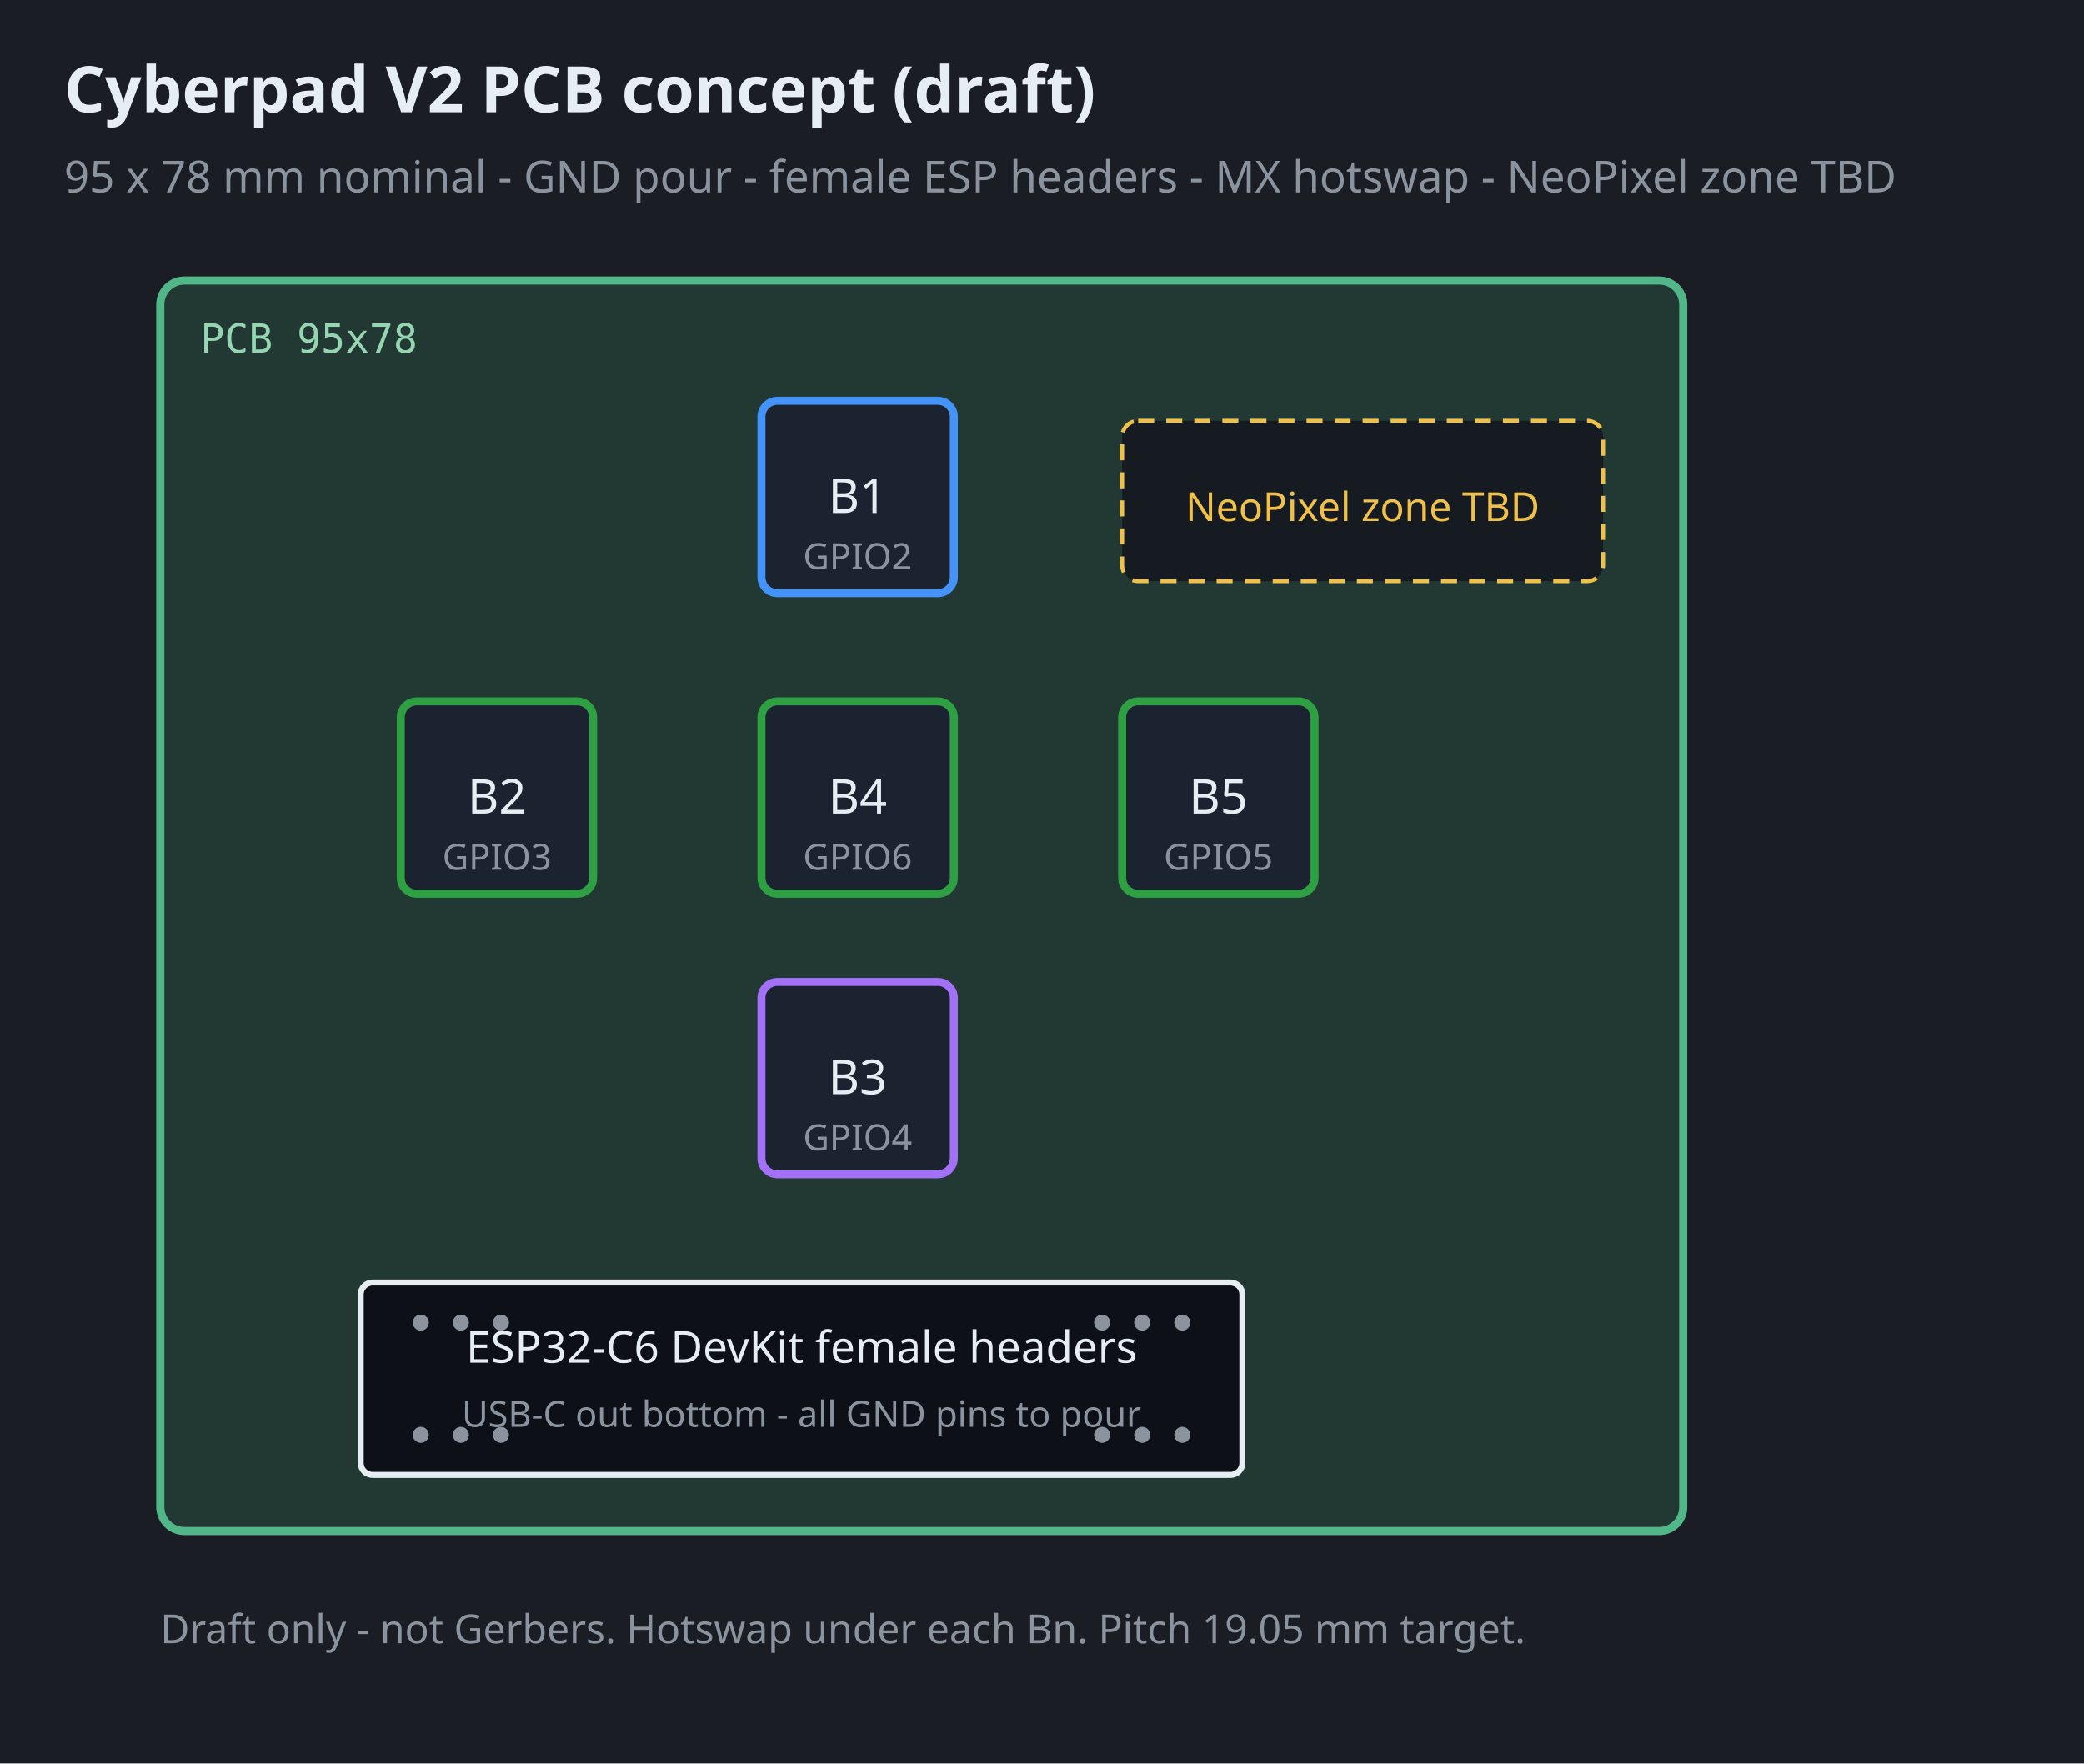
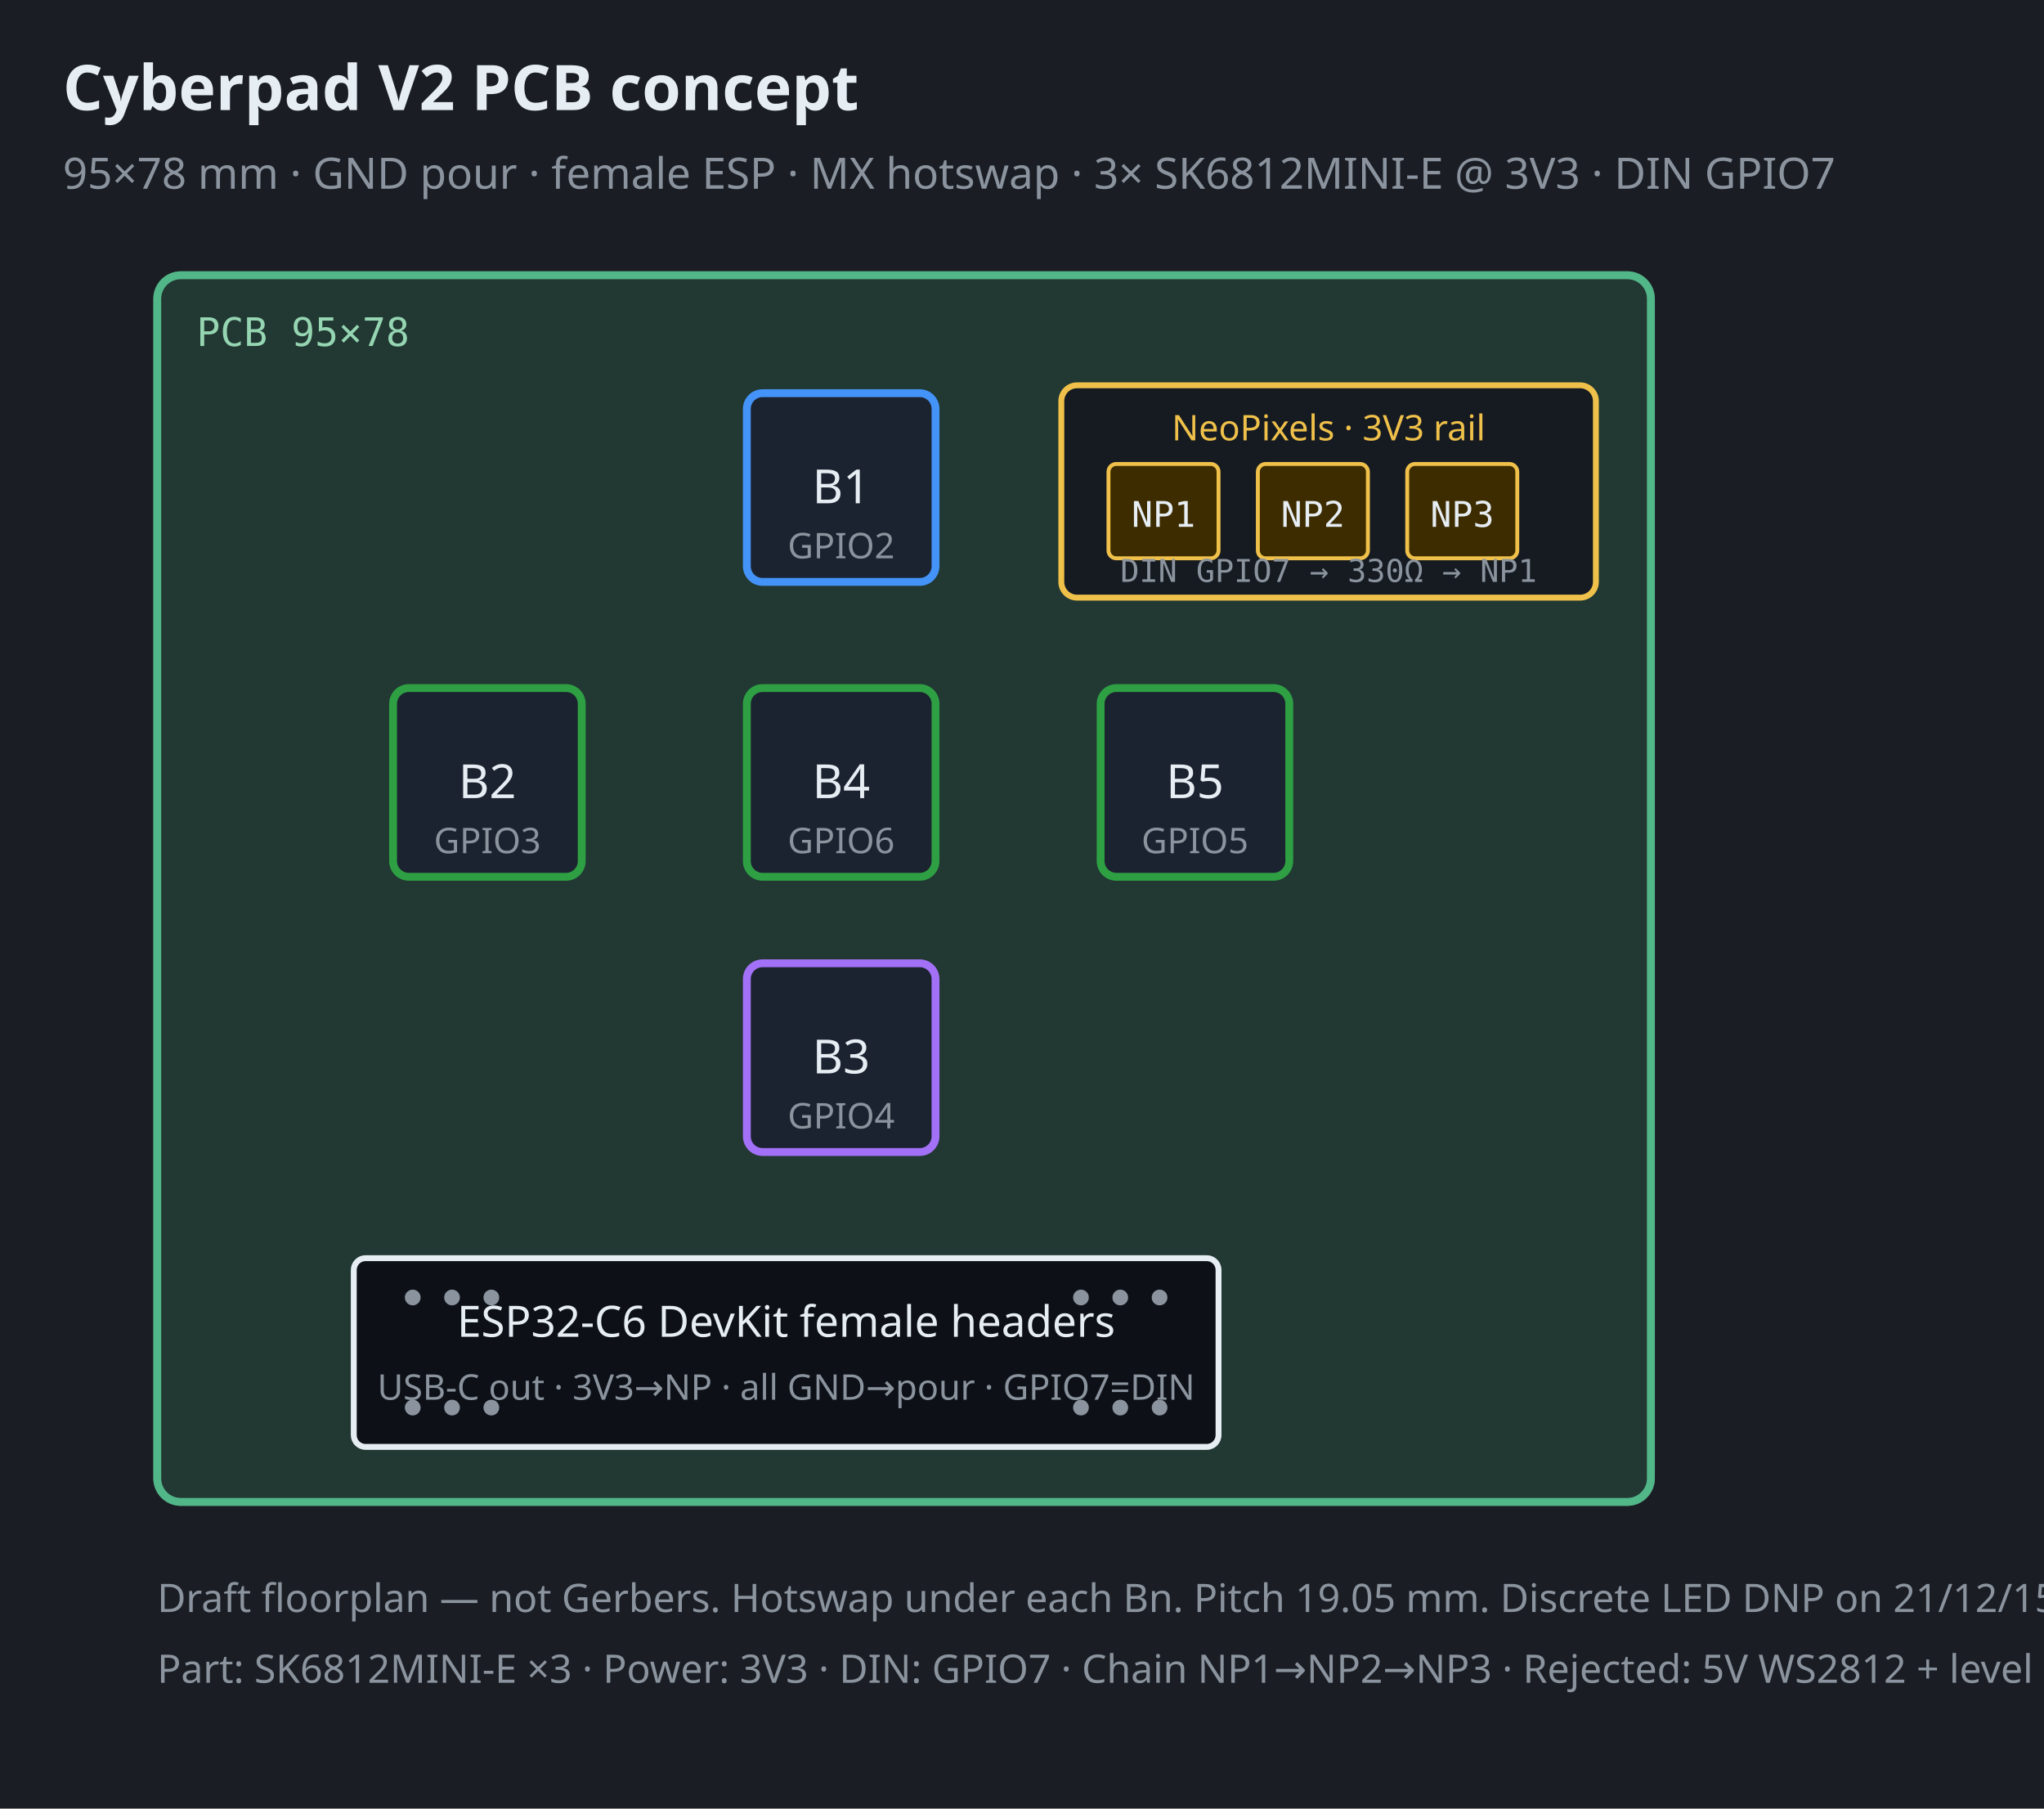
- <svg xmlns="http://www.w3.org/2000/svg" width="520" height="440" viewBox="0 0 520 440">
-   <rect width="520" height="440" fill="#1a1d24" />
-   <text x="16" y="28" fill="#e6edf3" font-family="ui-sans-serif,system-ui,sans-serif" font-size="16" font-weight="700">Cyberpad V2 PCB concept (draft)</text>
-   <text x="16" y="48" fill="#8b949e" font-family="ui-sans-serif,system-ui,sans-serif" font-size="11">95 x 78 mm nominal - GND pour - female ESP headers - MX hotswap - NeoPixel zone TBD</text>
+ <svg xmlns="http://www.w3.org/2000/svg" width="520" height="460" viewBox="0 0 520 460">
+   <rect width="520" height="460" fill="#1a1d24" />
+   <text x="16" y="28" fill="#e6edf3" font-family="ui-sans-serif,system-ui,sans-serif" font-size="16" font-weight="700">Cyberpad V2 PCB concept</text>
+   <text x="16" y="48" fill="#8b949e" font-family="ui-sans-serif,system-ui,sans-serif" font-size="11">95×78 mm · GND pour · female ESP · MX hotswap · 3× SK6812MINI-E @ 3V3 · DIN GPIO7</text>
  <rect x="40" y="70" width="380" height="312" rx="6" fill="#2d6a4f" stroke="#95d5b2" stroke-width="2" opacity="0.35" />
  <rect x="40" y="70" width="380" height="312" rx="6" fill="none" stroke="#52b788" stroke-width="2" />
-   <text x="50" y="88" fill="#95d5b2" font-family="monospace" font-size="10">PCB 95x78</text>
+   <text x="50" y="88" fill="#95d5b2" font-family="monospace" font-size="10">PCB 95×78</text>
  <rect x="190" y="100" width="48" height="48" rx="4" fill="#1c2330" stroke="#4493f8" stroke-width="2" />
  <text x="214" y="128" text-anchor="middle" fill="#e6edf3" font-family="ui-sans-serif,system-ui,sans-serif" font-size="12">B1</text>
  <text x="214" y="142" text-anchor="middle" fill="#8b949e" font-family="ui-sans-serif,system-ui,sans-serif" font-size="9">GPIO2</text>
-   <rect x="280" y="105" width="120" height="40" rx="4" fill="#161b22" stroke="#f0c14a" stroke-dasharray="4 3" />
-   <text x="340" y="130" text-anchor="middle" fill="#f0c14a" font-family="ui-sans-serif,system-ui,sans-serif" font-size="10">NeoPixel zone TBD</text>
+   <rect x="270" y="98" width="136" height="54" rx="4" fill="#161b22" stroke="#f0c14a" stroke-width="1.5" />
+   <text x="338" y="112" text-anchor="middle" fill="#f0c14a" font-family="ui-sans-serif,system-ui,sans-serif" font-size="9">NeoPixels · 3V3 rail</text>
+   <rect x="282" y="118" width="28" height="24" rx="2" fill="#3d2c00" stroke="#f0c14a" />
+   <text x="296" y="134" text-anchor="middle" fill="#e6edf3" font-family="monospace" font-size="9">NP1</text>
+   <rect x="320" y="118" width="28" height="24" rx="2" fill="#3d2c00" stroke="#f0c14a" />
+   <text x="334" y="134" text-anchor="middle" fill="#e6edf3" font-family="monospace" font-size="9">NP2</text>
+   <rect x="358" y="118" width="28" height="24" rx="2" fill="#3d2c00" stroke="#f0c14a" />
+   <text x="372" y="134" text-anchor="middle" fill="#e6edf3" font-family="monospace" font-size="9">NP3</text>
+   <text x="338" y="148" text-anchor="middle" fill="#8b949e" font-family="monospace" font-size="8">DIN GPIO7 → 330Ω → NP1</text>
  <rect x="100" y="175" width="48" height="48" rx="4" fill="#1c2330" stroke="#2ea043" stroke-width="2" />
  <text x="124" y="203" text-anchor="middle" fill="#e6edf3" font-family="ui-sans-serif,system-ui,sans-serif" font-size="12">B2</text>
  <text x="124" y="217" text-anchor="middle" fill="#8b949e" font-family="ui-sans-serif,system-ui,sans-serif" font-size="9">GPIO3</text>
  <rect x="190" y="175" width="48" height="48" rx="4" fill="#1c2330" stroke="#2ea043" stroke-width="2" />
  <text x="214" y="203" text-anchor="middle" fill="#e6edf3" font-family="ui-sans-serif,system-ui,sans-serif" font-size="12">B4</text>
  <text x="214" y="217" text-anchor="middle" fill="#8b949e" font-family="ui-sans-serif,system-ui,sans-serif" font-size="9">GPIO6</text>
  <rect x="280" y="175" width="48" height="48" rx="4" fill="#1c2330" stroke="#2ea043" stroke-width="2" />
  <text x="304" y="203" text-anchor="middle" fill="#e6edf3" font-family="ui-sans-serif,system-ui,sans-serif" font-size="12">B5</text>
  <text x="304" y="217" text-anchor="middle" fill="#8b949e" font-family="ui-sans-serif,system-ui,sans-serif" font-size="9">GPIO5</text>
  <rect x="190" y="245" width="48" height="48" rx="4" fill="#1c2330" stroke="#a371f7" stroke-width="2" />
  <text x="214" y="273" text-anchor="middle" fill="#e6edf3" font-family="ui-sans-serif,system-ui,sans-serif" font-size="12">B3</text>
  <text x="214" y="287" text-anchor="middle" fill="#8b949e" font-family="ui-sans-serif,system-ui,sans-serif" font-size="9">GPIO4</text>
  <rect x="90" y="320" width="220" height="48" rx="3" fill="#0d1117" stroke="#e6edf3" stroke-width="1.5" />
  <text x="200" y="340" text-anchor="middle" fill="#e6edf3" font-family="ui-sans-serif,system-ui,sans-serif" font-size="11">ESP32-C6 DevKit female headers</text>
-   <text x="200" y="356" text-anchor="middle" fill="#8b949e" font-family="ui-sans-serif,system-ui,sans-serif" font-size="9">USB-C out bottom - all GND pins to pour</text>
+   <text x="200" y="356" text-anchor="middle" fill="#8b949e" font-family="ui-sans-serif,system-ui,sans-serif" font-size="9">USB-C out · 3V3→NP · all GND→pour · GPIO7=DIN</text>
  <g fill="#8b949e">
    <circle cx="105" cy="330" r="2" />
    <circle cx="115" cy="330" r="2" />
    <circle cx="125" cy="330" r="2" />
    <circle cx="105" cy="358" r="2" />
    <circle cx="115" cy="358" r="2" />
    <circle cx="125" cy="358" r="2" />
    <circle cx="275" cy="330" r="2" />
    <circle cx="285" cy="330" r="2" />
    <circle cx="295" cy="330" r="2" />
    <circle cx="275" cy="358" r="2" />
    <circle cx="285" cy="358" r="2" />
    <circle cx="295" cy="358" r="2" />
  </g>
-   <text x="40" y="410" fill="#8b949e" font-family="ui-sans-serif,system-ui,sans-serif" font-size="10">Draft only - not Gerbers. Hotswap under each Bn. Pitch 19.05 mm target.</text>
+   <text x="40" y="410" fill="#8b949e" font-family="ui-sans-serif,system-ui,sans-serif" font-size="10">Draft floorplan — not Gerbers. Hotswap under each Bn. Pitch 19.05 mm. Discrete LED DNP on 21/12/15.</text>
+   <text x="40" y="428" fill="#8b949e" font-family="ui-sans-serif,system-ui,sans-serif" font-size="10">Part: SK6812MINI-E ×3 · Power: 3V3 · DIN: GPIO7 · Chain NP1→NP2→NP3 · Rejected: 5V WS2812 + level shift for v2.0 fab.</text>
</svg>
